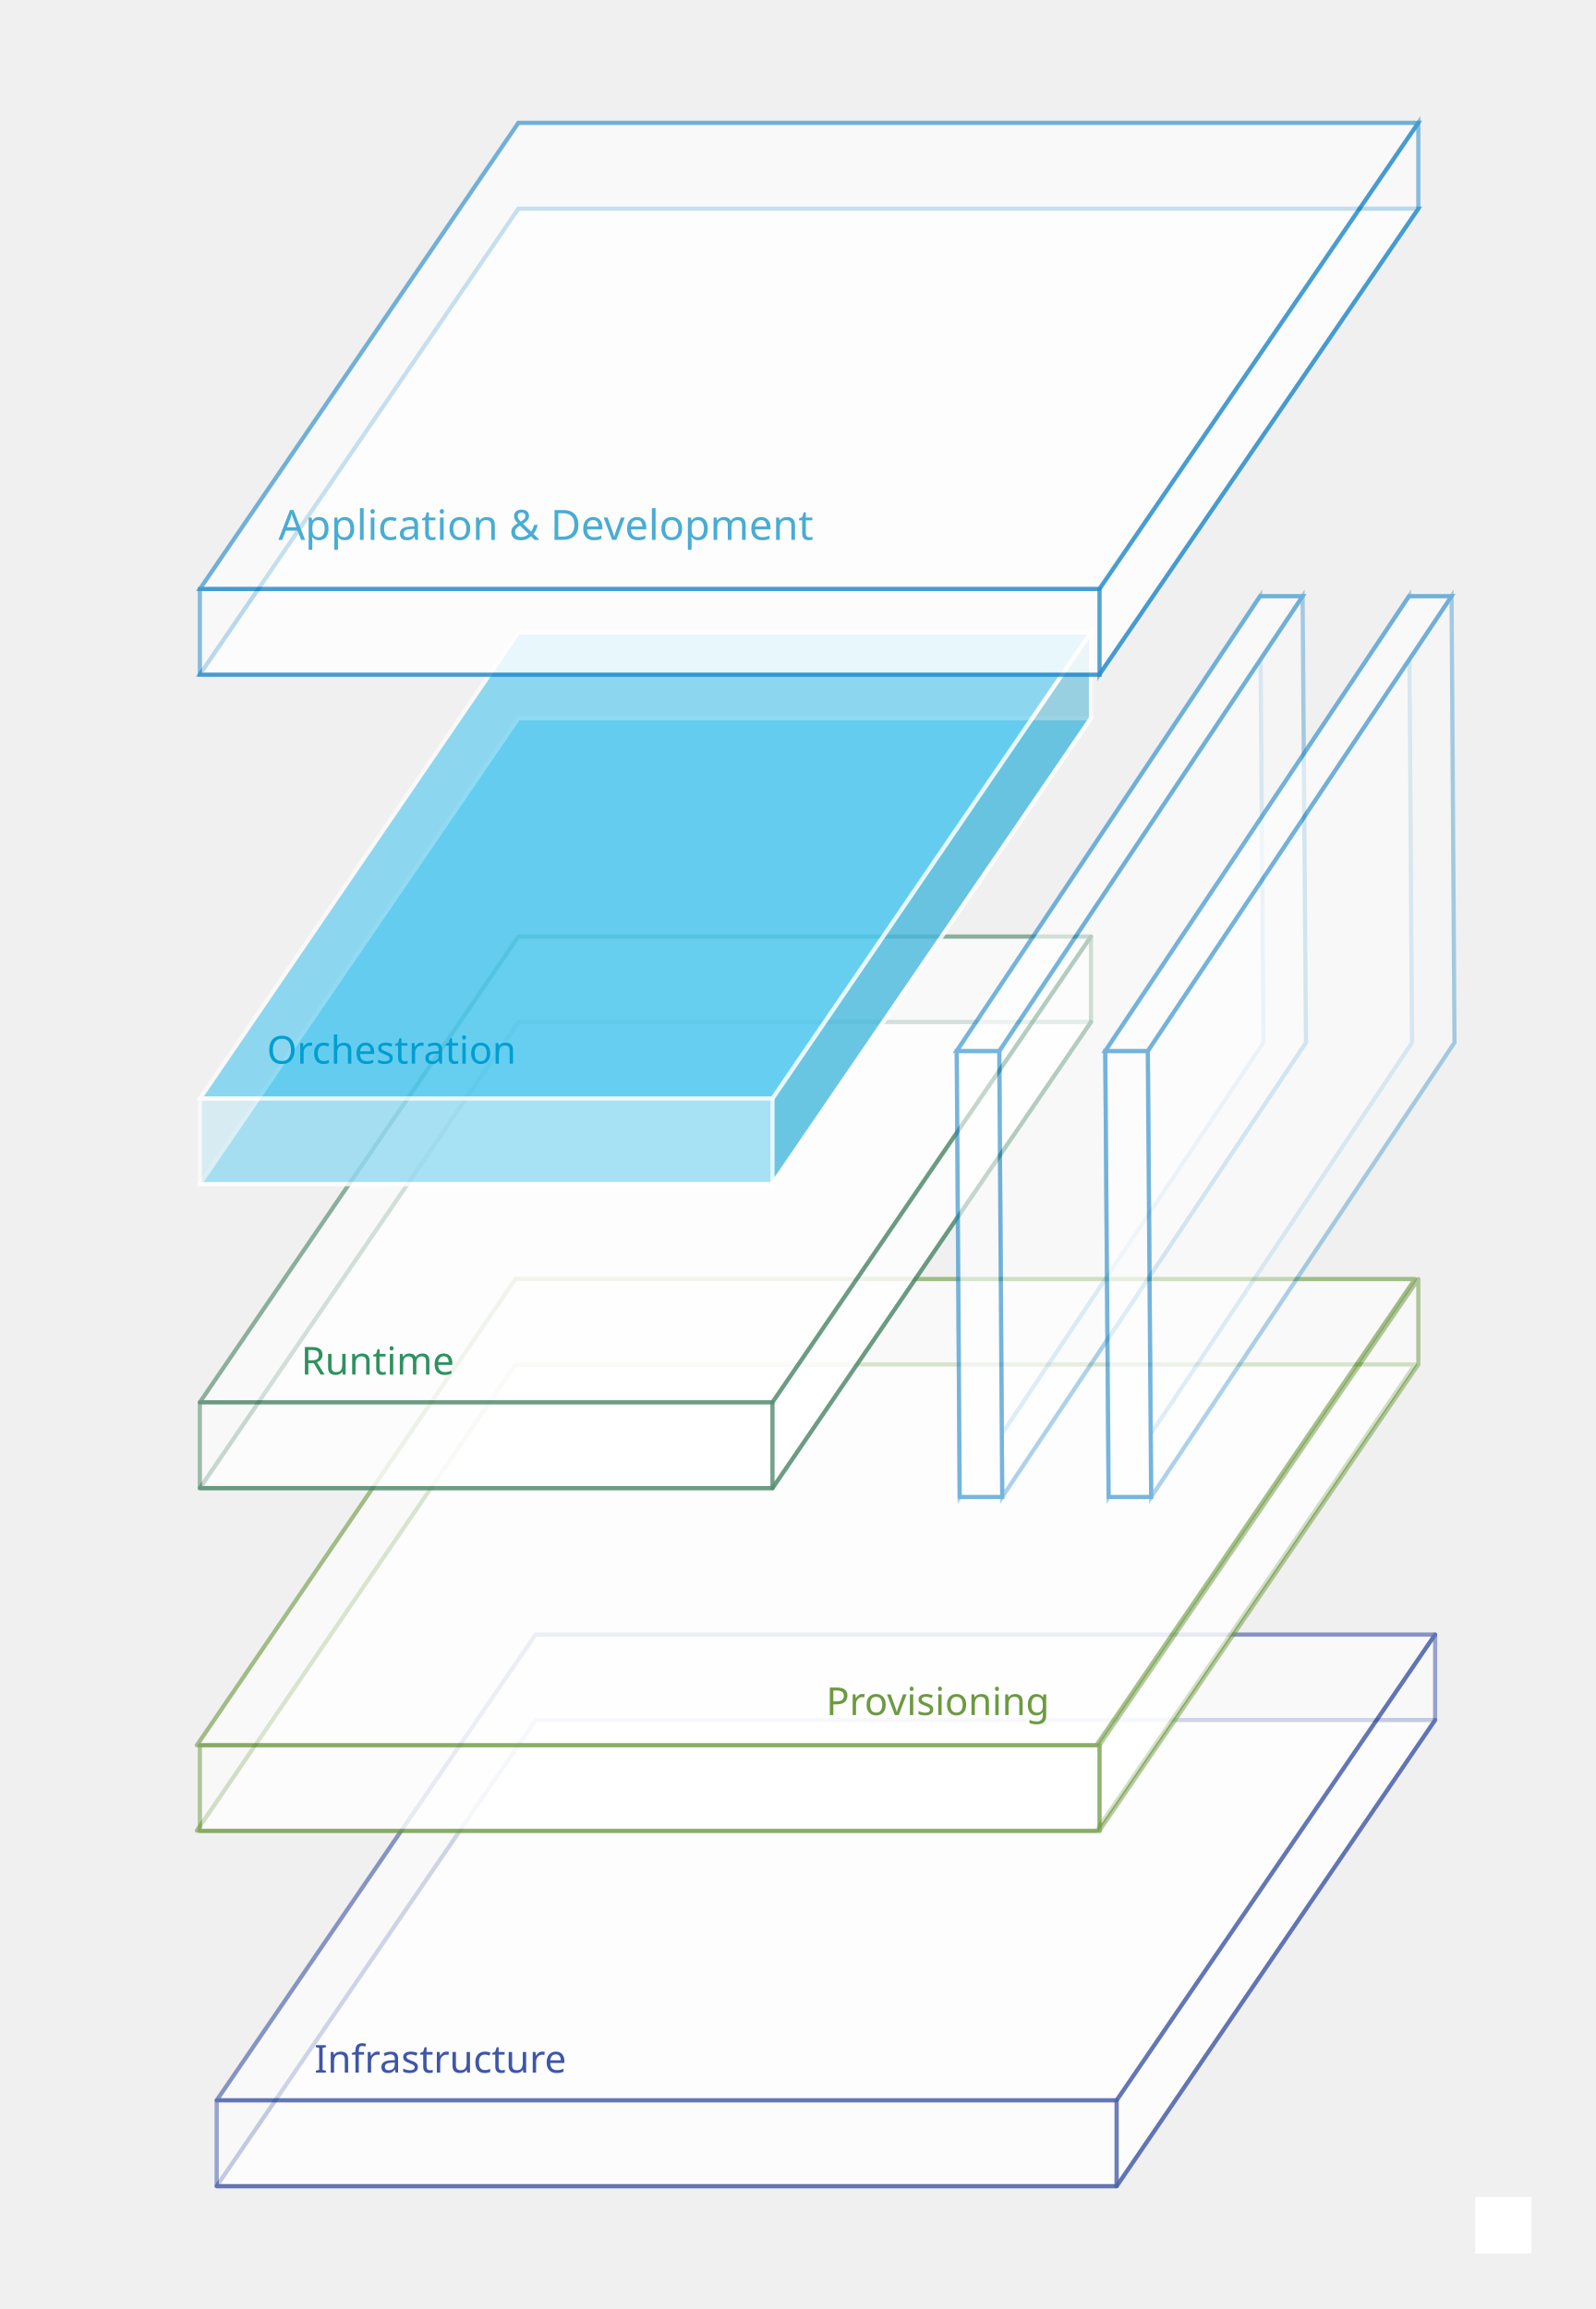
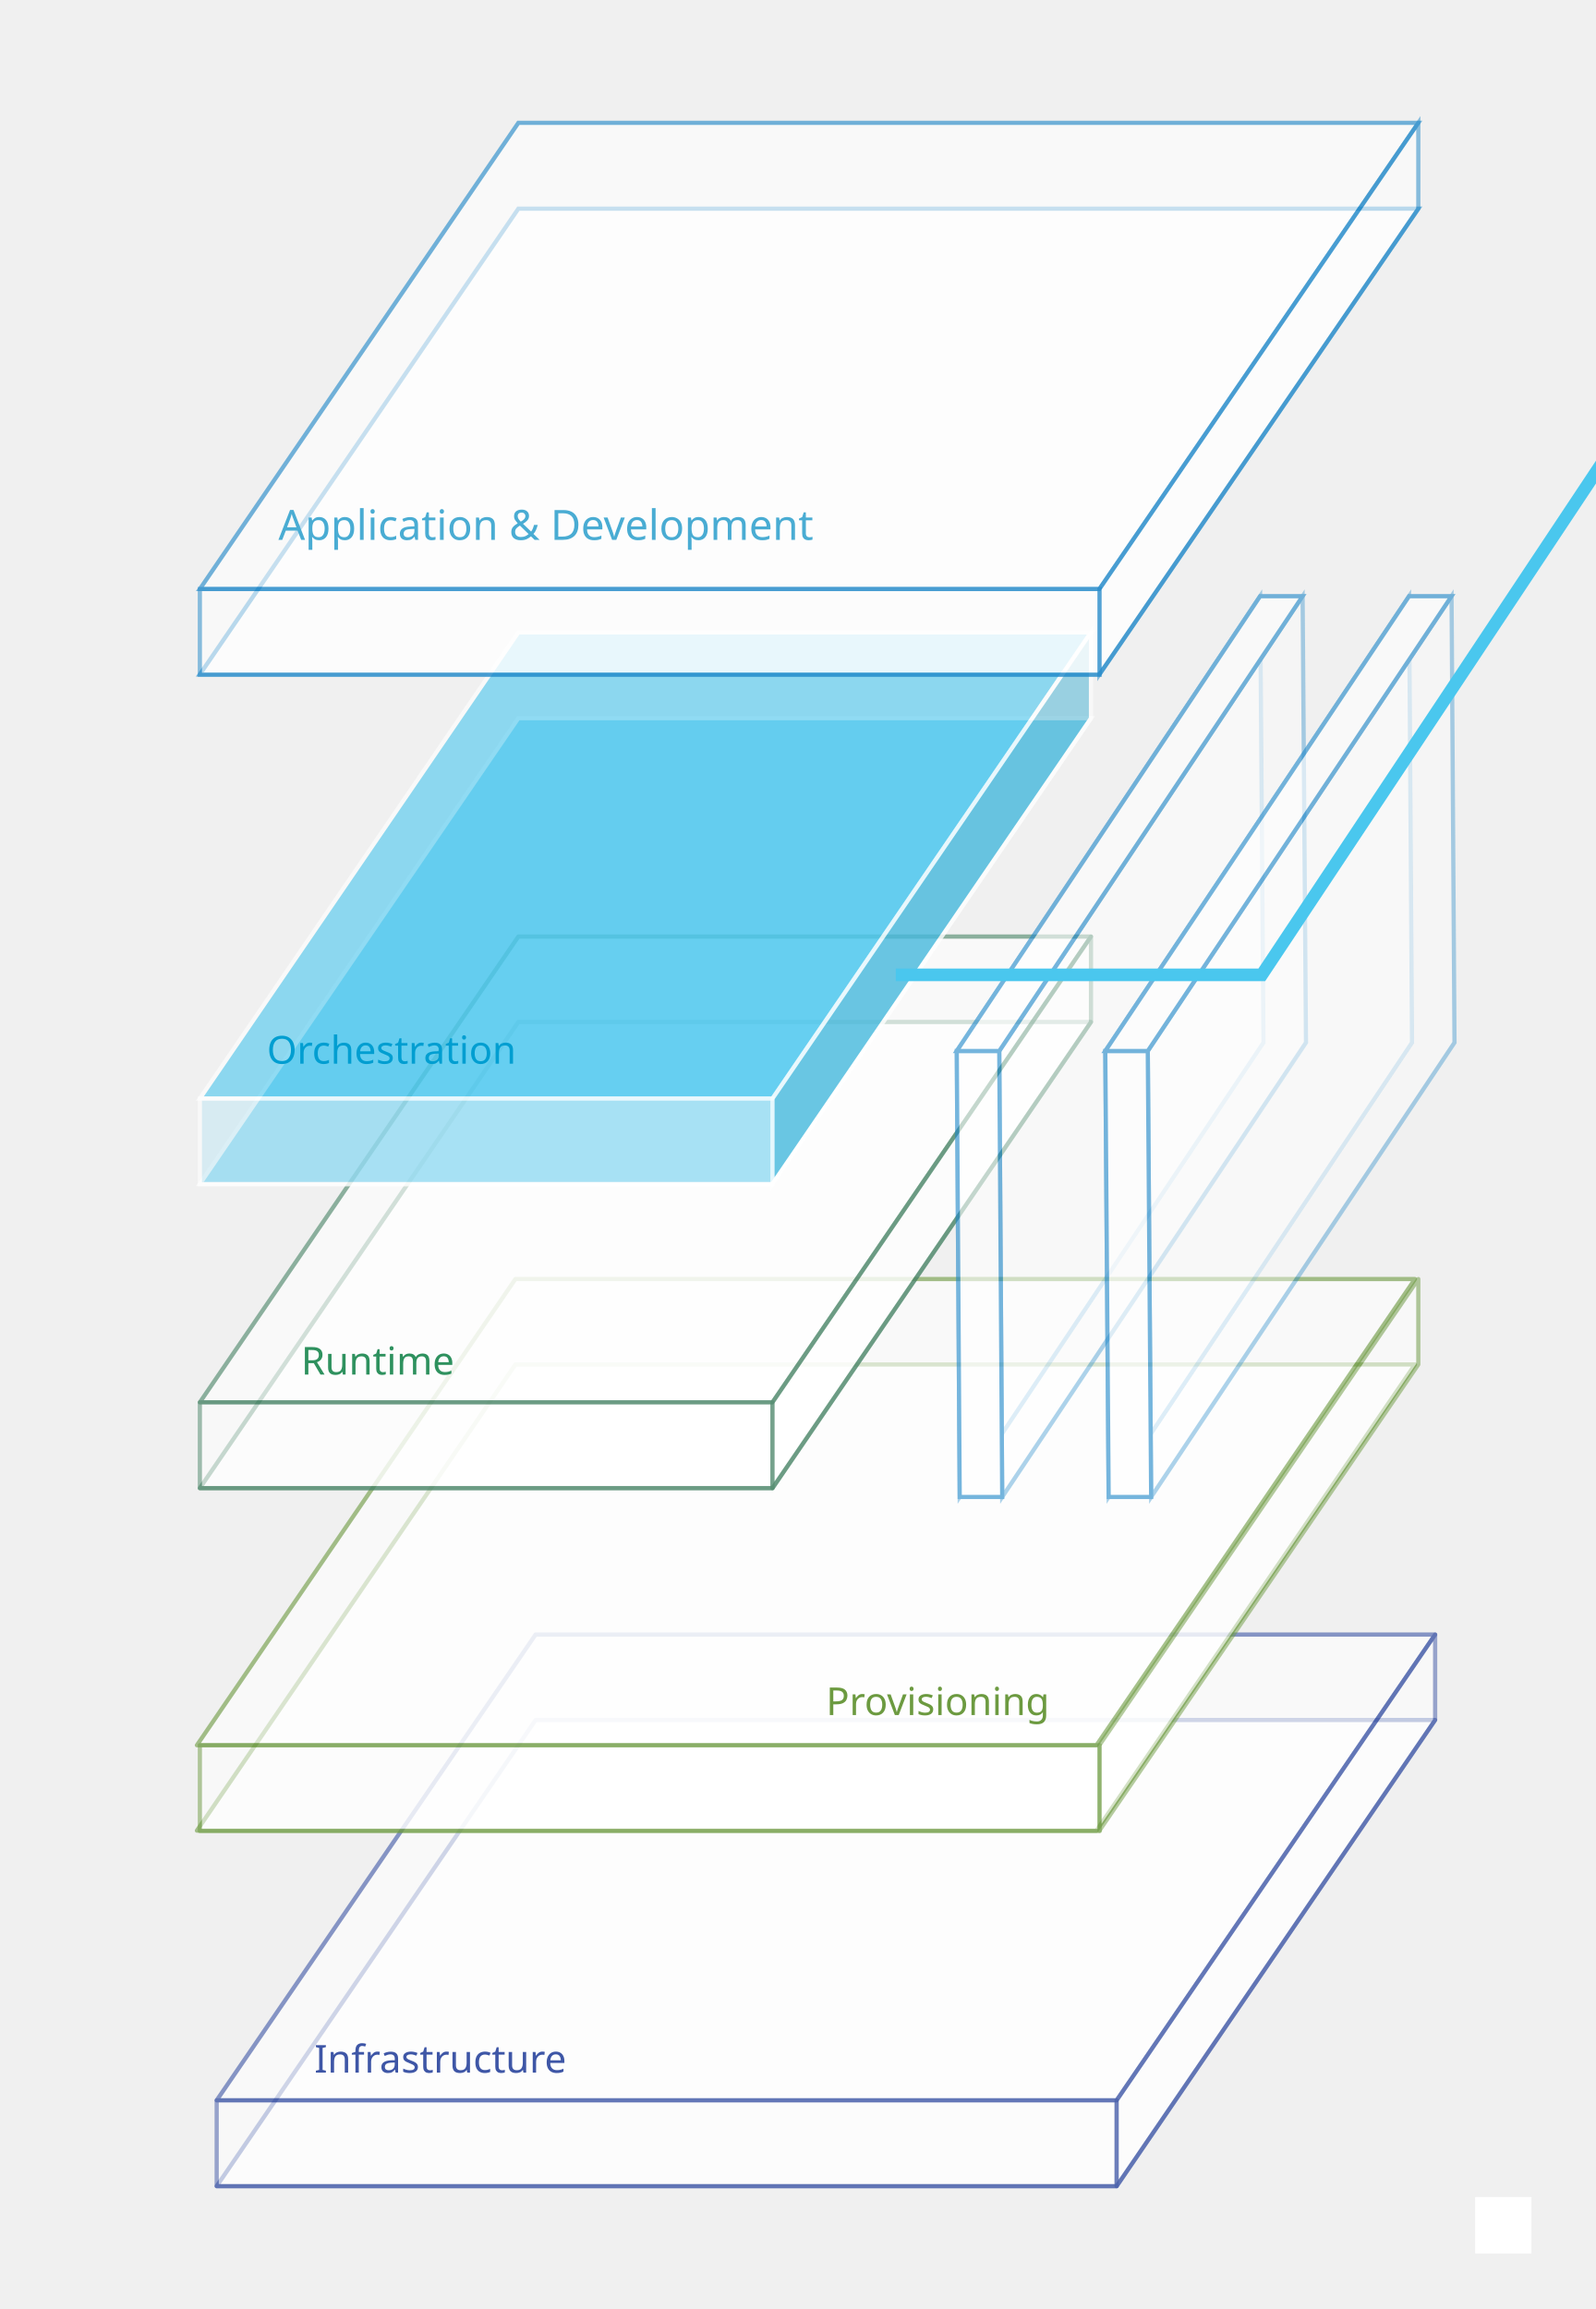
<svg xmlns="http://www.w3.org/2000/svg" version="1.1" x="0px" y="0px" viewBox="0 0 379.2 548.8" style="enable-background:new 0 0 379.2 548.8;" xml:space="preserve">
  <style type="text/css">
	.st0{opacity:0.6;fill:#FFFFFF;stroke:#3E56A6;stroke-linejoin:round;stroke-miterlimit:10;}
	.st1{opacity:0.5;fill:#FFFFFF;stroke:#3E56A6;stroke-linejoin:round;stroke-miterlimit:10;}
	.st2{fill:#3E56A6;}
	.st3{font-family:'Arial-BoldMT';}
	.st4{font-size:9.152px;}
	.st5{opacity:0.6;fill:#FFFFFF;stroke:#6C9A40;stroke-linejoin:round;stroke-miterlimit:10;}
	.st6{opacity:0.5;fill:#FFFFFF;stroke:#6C9A40;stroke-linejoin:round;stroke-miterlimit:10;}
	.st7{fill:#6C9A40;}
	.st8{opacity:0.6;fill:#FFFFFF;stroke:#478466;stroke-linejoin:round;stroke-miterlimit:10;}
	.st9{opacity:0.5;fill:#FFFFFF;stroke:#478466;stroke-linejoin:round;stroke-miterlimit:10;}
	.st10{fill:#2E915E;}
	.st11{opacity:0.6;fill:#4AC7EE;stroke:#FFFFFF;stroke-miterlimit:10;}
	.st12{opacity:0.5;fill:#BDE6F4;stroke:#FFFFFF;stroke-miterlimit:10;}
	.st13{opacity:0.5;fill:#42B0D2;stroke:#FFFFFF;stroke-miterlimit:10;}
	.st14{fill:#009ED1;}
	.st15{opacity:0.6;fill:#FFFFFF;stroke:#1B86C8;stroke-miterlimit:10;}
	.st16{opacity:0.5;fill:#FFFFFF;stroke:#1B86C8;stroke-miterlimit:10;}
	.st17{fill:#49ACD3;}
	.st18{font-size:9.917px;}
	.st19{opacity:0.6;}
	.st20{fill:#FFFFFF;stroke:#1B86C8;stroke-miterlimit:10;}
	.st21{fill:#FFFFFF;}
+ 	.st22{fill:none;stroke:#4AC7EE;stroke-width:3;stroke-miterlimit:10;}
</style>
  <g id="diagram">
    <g id="floor1">
      <g id="floor1-badge">
        <polygon class="st0" points="265.4,519.6 51.5,519.6 127.3,408.8 341.1,408.8    " />
        <polygon class="st0" points="265.4,499.2 51.5,499.2 127.3,388.5 341.1,388.5    " />
        <rect x="51.5" y="499.2" class="st1" width="213.9" height="20.4" />
        <polygon class="st1" points="265.4,519.6 265.4,499.2 341.1,388.5 341.1,408.8    " />
      </g>
      <g id="floor1-title">
        <text transform="matrix(1 0 0 1 74.7203 492.6219)" class="st2 st3 st4">Infrastructure</text>
      </g>
    </g>
    <g id="floor2">
      <g id="floor2-badge_1_">
        <g>
          <polygon class="st5" points="260.6,435.1 46.8,435.1 122.5,324.3 336.3,324.3     " />
          <polygon class="st5" points="260.6,414.8 46.8,414.8 122.5,304 336.3,304     " />
          <rect x="47.5" y="414.8" class="st6" width="213.9" height="20.4" />
          <polygon class="st6" points="261.3,435.1 261.3,414.8 337.1,304 337.1,324.3     " />
        </g>
      </g>
      <g id="floor2-title_1_">
        <text transform="matrix(1 0 0 1 196.336 407.628)" class="st7 st3 st4">Provisioning</text>
      </g>
    </g>
    <g id="floor3">
      <g id="floor3-badge">
        <g>
          <polygon class="st8" points="183.6,353.7 47.5,353.7 123.2,242.9 259.3,242.9     " />
          <polygon class="st8" points="183.6,333.3 47.5,333.3 123.2,222.6 259.3,222.6     " />
          <rect x="47.5" y="333.3" class="st9" width="136.1" height="20.4" />
          <polygon class="st9" points="183.6,353.7 183.6,333.3 259.3,222.6 259.3,242.9     " />
        </g>
      </g>
      <g id="floor3-title">
        <text transform="matrix(1 0 0 1 71.5718 326.7)" class="st10 st3 st4">Runtime</text>
      </g>
    </g>
    <g id="floor4">
      <g id="floor4-badge_1_">
        <polygon class="st11" points="183.6,281.4 47.5,281.4 123.2,170.7 259.3,170.7    " />
        <polygon class="st11" points="183.6,261.1 47.5,261.1 123.2,150.3 259.3,150.3    " />
        <rect x="47.5" y="261.1" class="st12" width="136.1" height="20.4" />
        <polygon class="st13" points="183.6,281.4 183.6,261.1 259.3,150.3 259.3,170.7    " />
      </g>
      <g id="floor4-title_1_">
        <text transform="matrix(1 0 0 1 63.4332 252.8103)" class="st14 st3 st4">Orchestration </text>
      </g>
    </g>
    <g id="floor5">
      <g id="floor5-badge">
        <polygon class="st15" points="261.3,160.3 47.5,160.3 123.2,49.6 337.1,49.6    " />
        <polygon class="st15" points="261.3,140 47.5,140 123.2,29.2 337.1,29.2    " />
        <rect x="47.5" y="140" class="st16" width="213.9" height="20.4" />
        <polygon class="st16" points="261.3,160.3 261.3,140 337.1,29.2 337.1,49.6    " />
      </g>
      <g id="floor5-title">
        <text transform="matrix(1 0 0 1 66.1753 128.3094)" class="st17 st3 st18">Application &amp; Development</text>
      </g>
    </g>
    <g id="floor6">
      <g id="floor6-badge_1_" class="st19">
        <g>
          <polygon class="st15" points="227.4,249.8 228.1,355.8 300.3,247.8 299.5,141.7     " />
          <polygon class="st15" points="237.5,249.8 238.2,355.8 310.4,247.8 309.6,141.7     " />
        </g>
        <polygon class="st20" points="237.5,249.8 227.4,249.8 228.1,355.8 238.2,355.8    " />
        <polygon class="st20" points="309.6,141.7 299.5,141.7 227.4,249.8 237.5,249.8    " />
      </g>
    </g>
    <g id="floor7x">
      <g id="floor7-badge" class="st19">
        <g>
          <polygon class="st15" points="262.7,249.8 263.5,355.8 335.6,247.8 334.9,141.7     " />
          <polygon class="st15" points="272.8,249.8 273.6,355.8 345.7,247.8 345,141.7     " />
        </g>
        <polygon class="st20" points="272.8,249.8 262.7,249.8 263.5,355.8 273.6,355.8    " />
        <polygon class="st20" points="345,141.7 334.9,141.7 262.7,249.8 272.8,249.8    " />
      </g>
    </g>
  </g>
  <g id="base">
    <rect x="350.6" y="522.2" class="st21" width="13.4" height="13.4" />
+     <polyline class="st22" points="212.9,231.7 299.9,231.7 387.7,99.6  " />
  </g>
</svg>
